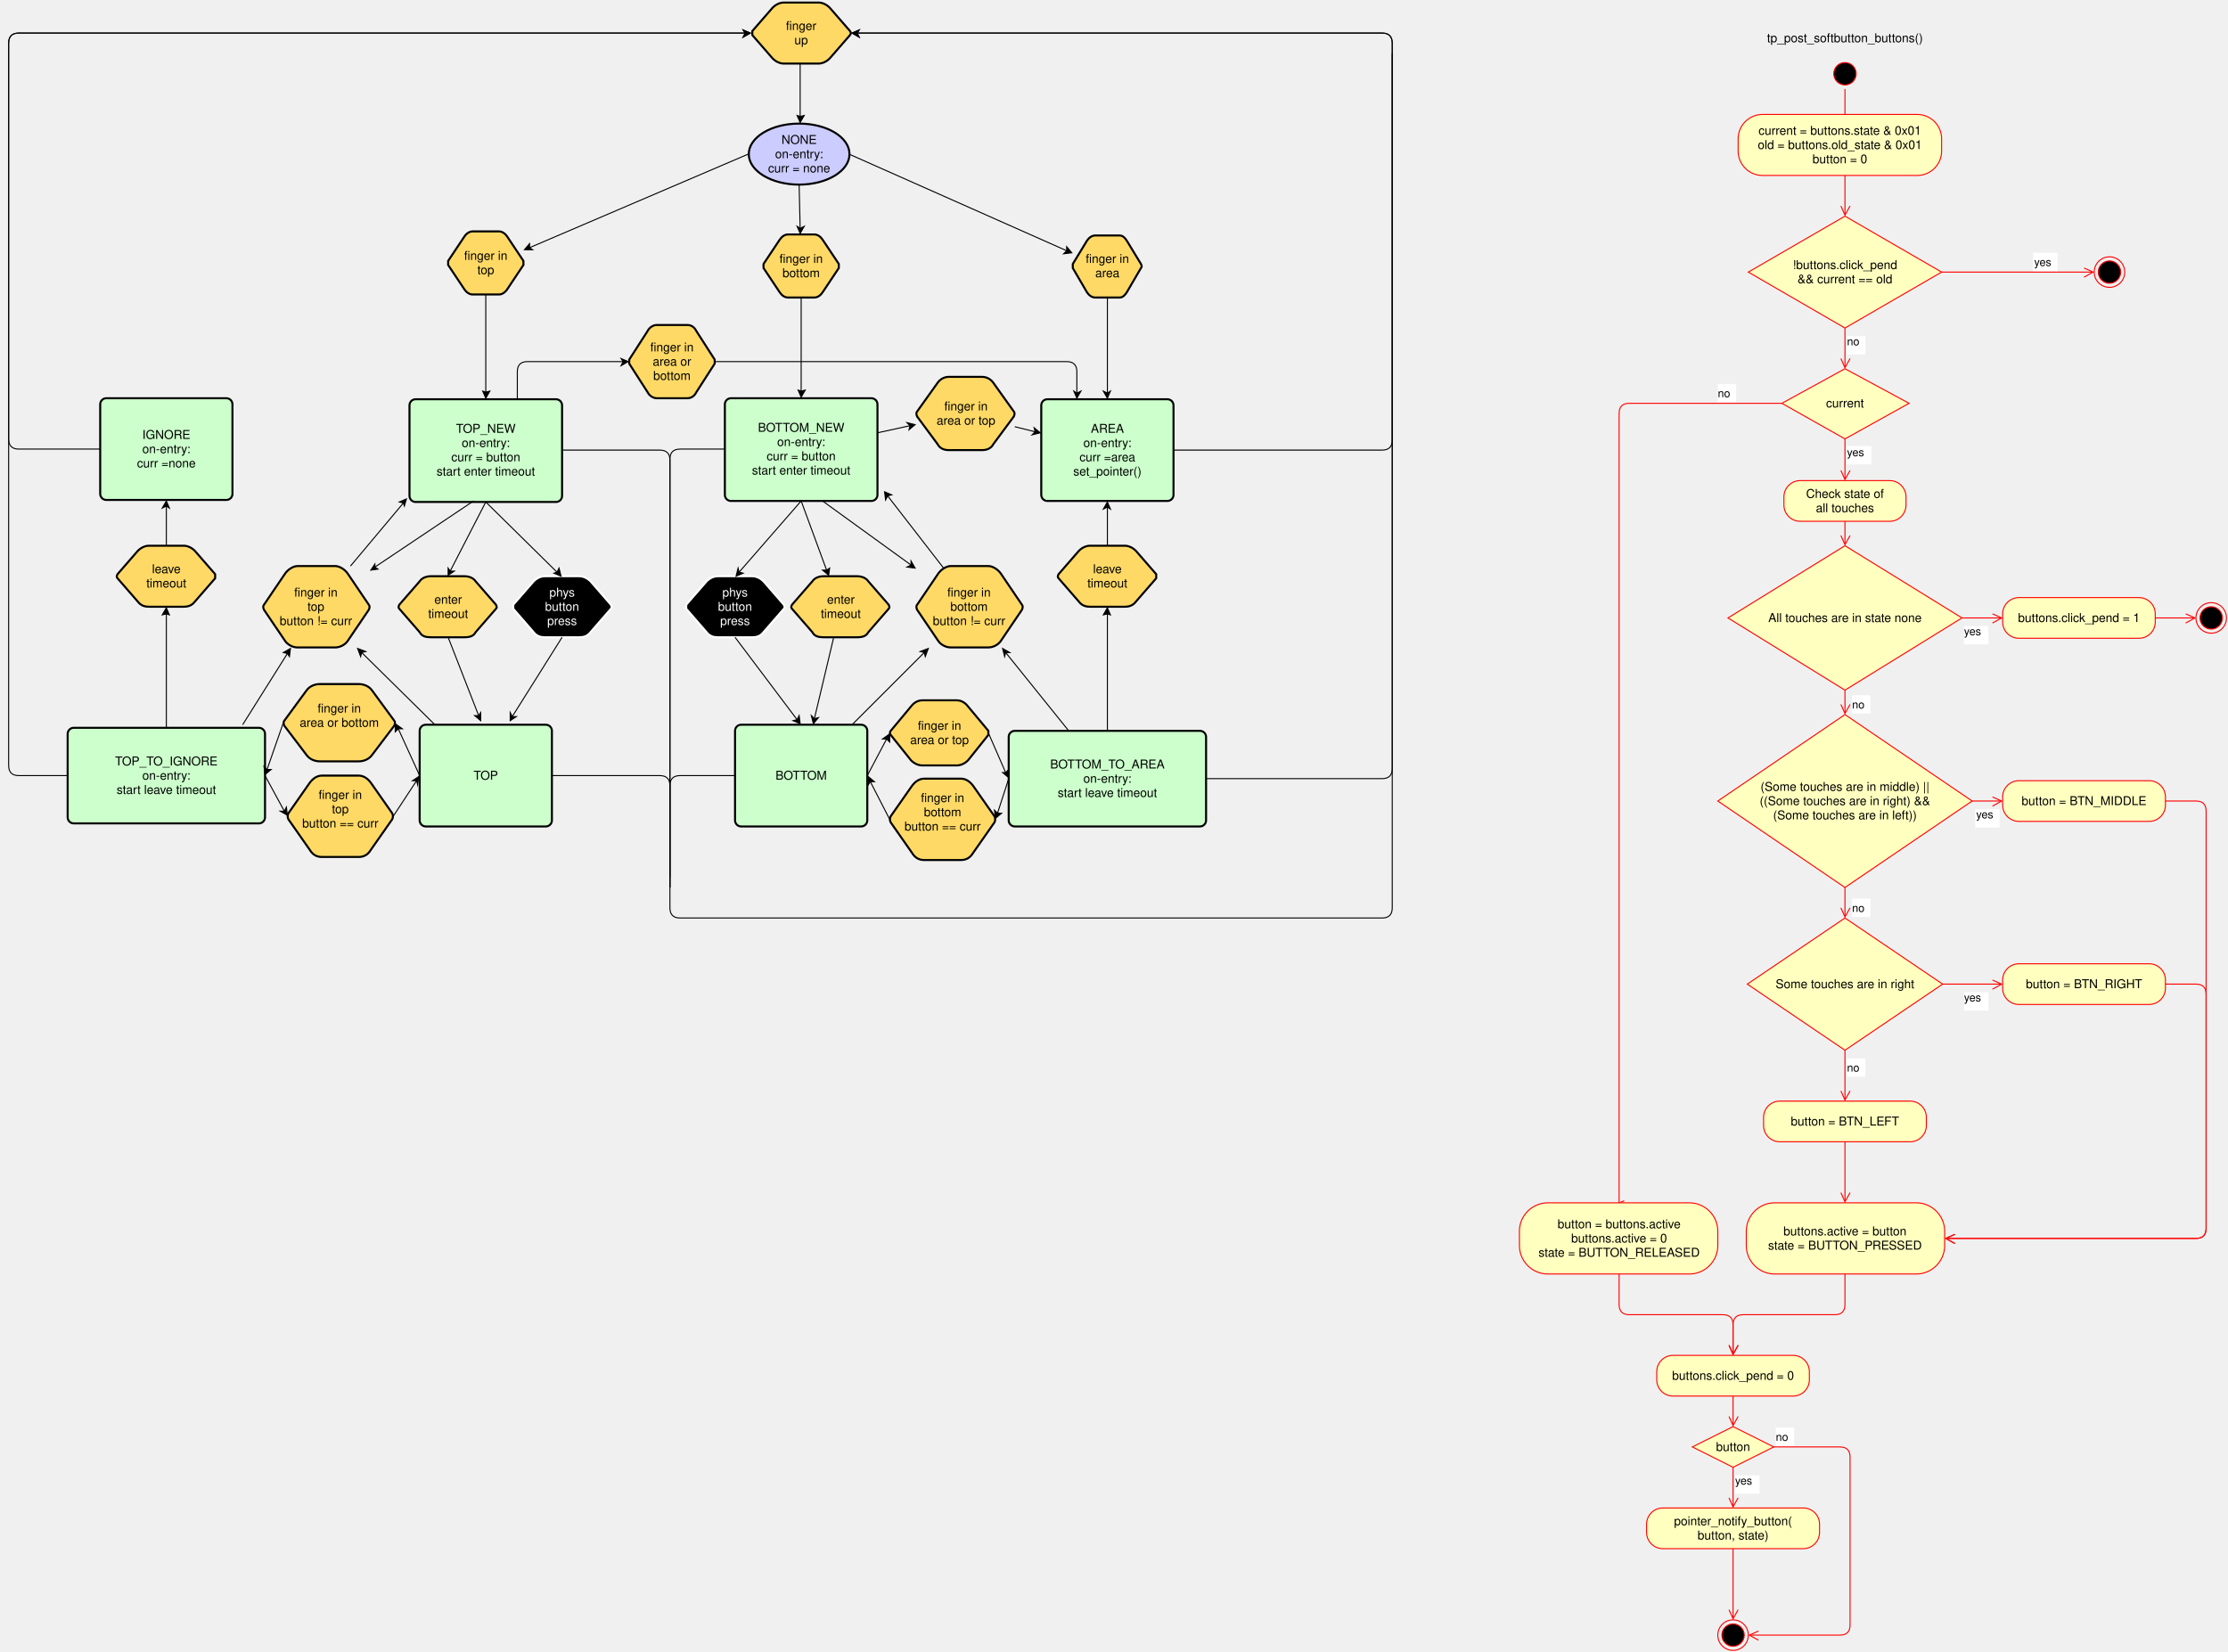
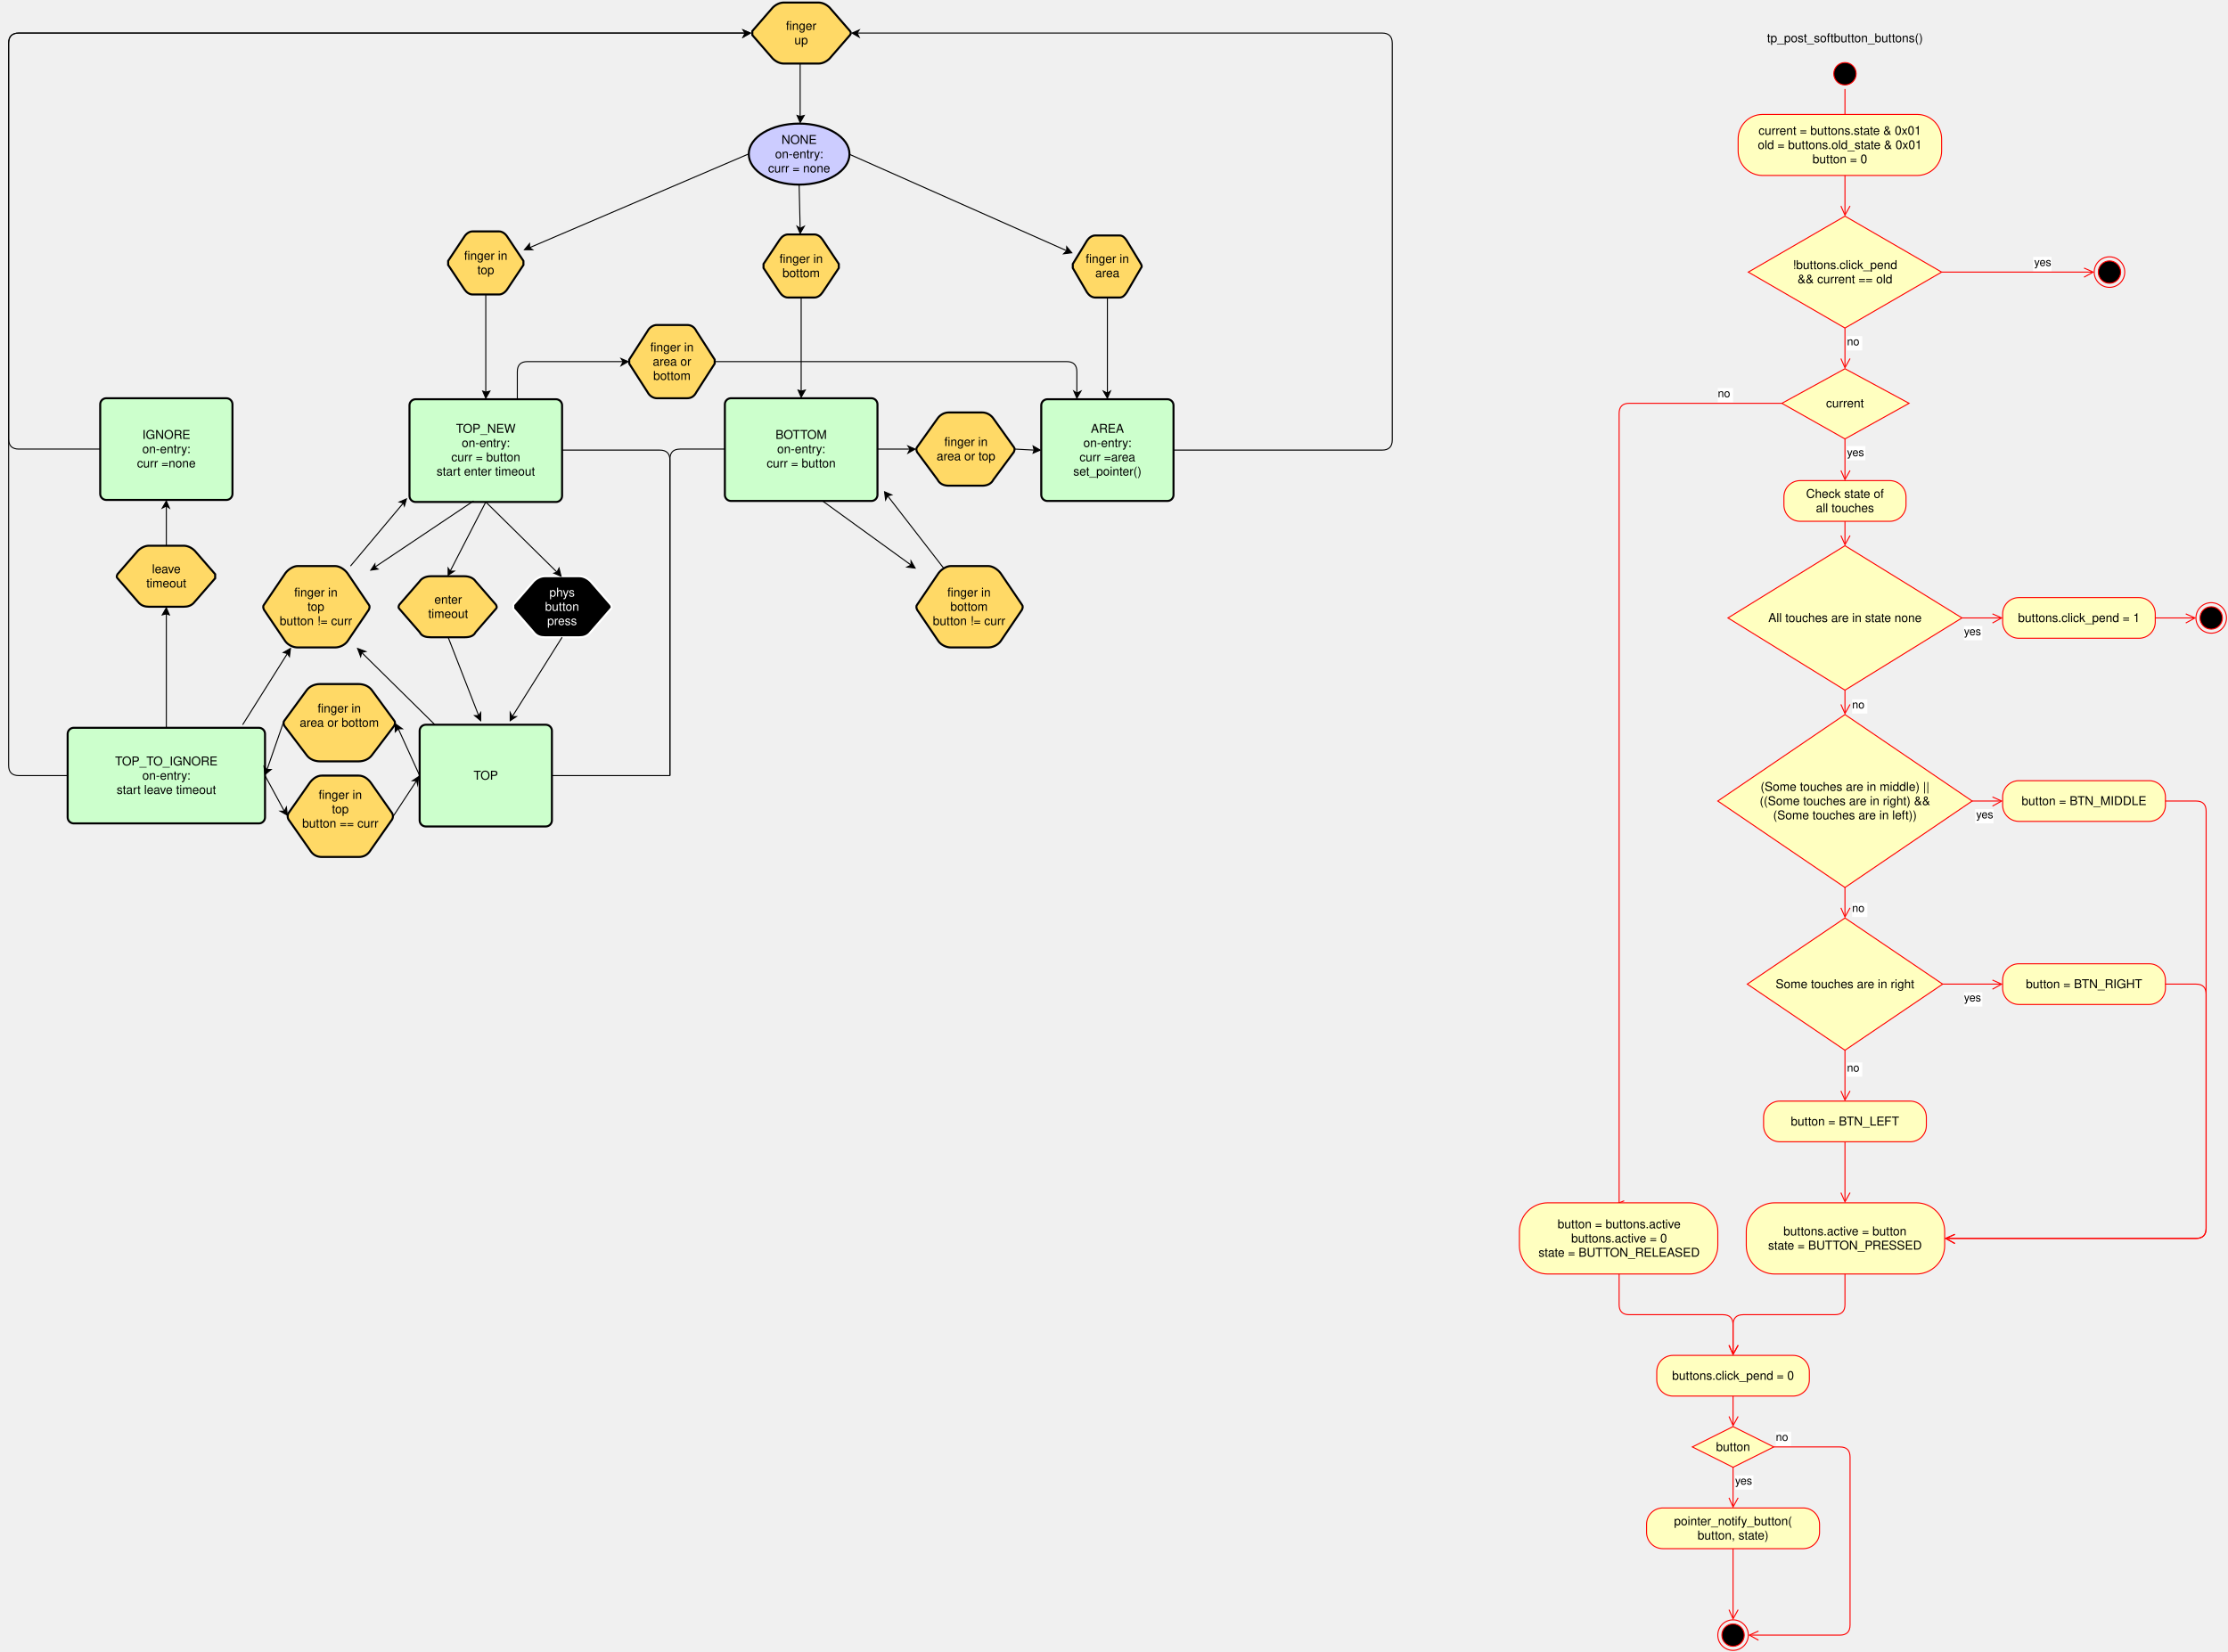
<svg xmlns="http://www.w3.org/2000/svg" width="2190px" height="1624px" version="1.1">
  <defs />
  <g transform="translate(0.5,0.5)">
-     <path d="M 862 425 L 894 418" fill="none" stroke="#000000" stroke-miterlimit="10" pointer-events="none" />
-     <path d="M 899 417 L 893 422 L 894 418 L 891 415 Z" fill="#000000" stroke="#000000" stroke-miterlimit="10" pointer-events="none" />
+     <path d="M 862 441 L 894 441" fill="none" stroke="#000000" stroke-miterlimit="10" pointer-events="none" />
+     <path d="M 899 441 L 892 445 L 894 441 L 892 438 Z" fill="#000000" stroke="#000000" stroke-miterlimit="10" pointer-events="none" />
    <ellipse cx="785" cy="151" rx="49.5" ry="30" fill="#ccccff" stroke="#000000" stroke-width="2" pointer-events="none" />
    <g fill="#000000" font-family="Helvetica" text-anchor="middle" font-size="12px">
-       <text x="785" y="141">
- NONE</text>
-       <text x="785" y="155">
- on-entry:</text>
-       <text x="785" y="169">
- curr = none</text>
+       <text x="785" y="141">NONE</text>
+       <text x="785" y="155">on-entry:</text>
+       <text x="785" y="169">curr = none</text>
    </g>
    <rect x="712" y="391" width="150" height="101" rx="6" ry="6" fill="#ccffcc" stroke="#000000" stroke-width="2" pointer-events="none" />
    <g fill="#000000" font-family="Helvetica" text-anchor="middle" font-size="12px">
-       <text x="787" y="424">
- BOTTOM_NEW</text>
-       <text x="787" y="438">
- on-entry:</text>
-       <text x="787" y="452">
- curr = button</text>
-       <text x="787" y="466">
- start enter timeout</text>
+       <text x="787" y="431">BOTTOM</text>
+       <text x="787" y="445">on-entry:</text>
+       <text x="787" y="459">curr = button</text>
    </g>
    <rect x="1023" y="392" width="130" height="100" rx="6" ry="6" fill="#ccffcc" stroke="#000000" stroke-width="2" pointer-events="none" />
    <g fill="#000000" font-family="Helvetica" text-anchor="middle" font-size="12px">
-       <text x="1088" y="425">
- AREA</text>
-       <text x="1088" y="439">
- on-entry:</text>
-       <text x="1088" y="453">
- curr =area</text>
-       <text x="1088" y="467">
- set_pointer()</text>
-     </g>
-     <path d="M 921 376 C 923 373 927 370 932 370 L 965 370 C 970 370 974 373 976 376 L 996 404 C 997 405 997 407 996 409 L 976 436 C 974 440 970 442 965 442 L 932 442 C 927 442 923 440 921 436 L 901 409 C 900 407 900 405 901 404 L 921 376 Z" fill="#ffd966" stroke="#000000" stroke-width="2" stroke-miterlimit="10" pointer-events="none" />
-     <g fill="#000000" font-family="Helvetica" text-anchor="middle" font-size="12px">
-       <text x="949" y="403">
- finger in</text>
-       <text x="949" y="417">
- area or top</text>
-     </g>
-     <rect x="722" y="712" width="130" height="100" rx="6" ry="6" fill="#ccffcc" stroke="#000000" stroke-width="2" pointer-events="none" />
-     <g fill="#000000" font-family="Helvetica" text-anchor="middle" font-size="12px">
-       <text x="787" y="766">
- BOTTOM</text>
+       <text x="1088" y="425">AREA</text>
+       <text x="1088" y="439">on-entry:</text>
+       <text x="1088" y="453">curr =area</text>
+       <text x="1088" y="467">set_pointer()</text>
+     </g>
+     <path d="M 921 411 C 923 408 927 405 932 405 L 965 405 C 970 405 974 408 976 411 L 996 439 C 997 440 997 442 996 444 L 976 471 C 974 475 970 477 965 477 L 932 477 C 927 477 923 475 921 471 L 901 444 C 900 442 900 440 901 439 L 921 411 Z" fill="#ffd966" stroke="#000000" stroke-width="2" stroke-miterlimit="10" pointer-events="none" />
+     <g fill="#000000" font-family="Helvetica" text-anchor="middle" font-size="12px">
+       <text x="949" y="438">finger in</text>
+       <text x="949" y="452">area or top</text>
    </g>
    <path d="M 759 7 C 762 4 766 2 770 2 L 804 2 C 808 2 812 4 815 7 L 835 30 C 836 31 836 33 835 34 L 815 57 C 812 60 808 62 804 62 L 770 62 C 766 62 762 60 759 57 L 739 34 C 739 33 739 31 739 30 L 759 7 Z" fill="#ffd966" stroke="#000000" stroke-width="2" stroke-miterlimit="10" pointer-events="none" />
    <g fill="#000000" font-family="Helvetica" text-anchor="middle" font-size="12px">
-       <text x="787" y="29">
- finger</text>
-       <text x="787" y="43">
- up</text>
-     </g>
-     <path d="M 694 571 C 697 568 701 566 705 566 L 739 566 C 743 566 747 568 750 571 L 770 594 C 771 596 771 597 770 598 L 750 621 C 747 625 743 626 739 626 L 705 626 C 701 626 697 625 694 621 L 674 598 C 674 597 674 596 674 594 L 694 571 Z" fill="#000000" stroke="#ffffff" stroke-width="2" stroke-miterlimit="10" pointer-events="none" />
-     <g fill="#FFFFFF" font-family="Helvetica" text-anchor="middle" font-size="12px">
-       <text x="722" y="586">
- phys</text>
-       <text x="722" y="600">
- button</text>
-       <text x="722" y="614">
- press</text>
-     </g>
-     <path d="M 997 419 L 1017 424" fill="none" stroke="#000000" stroke-miterlimit="10" pointer-events="none" />
-     <path d="M 1022 425 L 1014 427 L 1017 424 L 1016 420 Z" fill="#000000" stroke="#000000" stroke-miterlimit="10" pointer-events="none" />
-     <path d="M 798 571 C 800 568 804 566 809 566 L 842 566 C 847 566 851 568 853 571 L 873 594 C 874 596 874 597 873 598 L 853 621 C 851 625 847 626 842 626 L 809 626 C 804 626 800 625 798 621 L 778 598 C 777 597 777 596 778 594 L 798 571 Z" fill="#ffd966" stroke="#000000" stroke-width="2" stroke-miterlimit="10" pointer-events="none" />
-     <g fill="#000000" font-family="Helvetica" text-anchor="middle" font-size="12px">
-       <text x="826" y="593">
- enter</text>
-       <text x="826" y="607">
- timeout</text>
-     </g>
-     <path d="M 787 492 L 812 560" fill="none" stroke="#000000" stroke-miterlimit="10" pointer-events="none" />
-     <path d="M 814 565 L 808 560 L 812 560 L 815 558 Z" fill="#000000" stroke="#000000" stroke-miterlimit="10" pointer-events="none" />
-     <path d="M 819 626 L 800 706" fill="none" stroke="#000000" stroke-miterlimit="10" pointer-events="none" />
-     <path d="M 799 711 L 797 703 L 800 706 L 804 705 Z" fill="#000000" stroke="#000000" stroke-miterlimit="10" pointer-events="none" />
-     <path d="M 895 694 C 898 690 902 688 906 688 L 940 688 C 944 688 948 690 951 694 L 971 718 C 971 719 971 721 971 722 L 951 747 C 948 750 944 752 940 752 L 906 752 C 902 752 898 750 895 747 L 875 722 C 874 721 874 719 875 718 L 895 694 Z" fill="#ffd966" stroke="#000000" stroke-width="2" stroke-miterlimit="10" pointer-events="none" />
-     <g fill="#000000" font-family="Helvetica" text-anchor="middle" font-size="12px">
-       <text x="923" y="717">
- finger in</text>
-       <text x="923" y="731">
- area or top</text>
-     </g>
-     <path d="M 852 762 L 871 726" fill="none" stroke="#000000" stroke-miterlimit="10" pointer-events="none" />
-     <path d="M 874 721 L 874 729 L 871 726 L 867 726 Z" fill="#000000" stroke="#000000" stroke-miterlimit="10" pointer-events="none" />
-     <rect x="991" y="718" width="194" height="94" rx="6" ry="6" fill="#ccffcc" stroke="#000000" stroke-width="2" pointer-events="none" />
-     <g fill="#000000" font-family="Helvetica" text-anchor="middle" font-size="12px">
-       <text x="1088" y="755">
- BOTTOM_TO_AREA</text>
-       <text x="1088" y="769">
- on-entry:</text>
-       <text x="1088" y="783">
- start leave timeout</text>
-     </g>
-     <path d="M 971 720 L 988 759" fill="none" stroke="#000000" stroke-miterlimit="10" pointer-events="none" />
-     <path d="M 991 764 L 985 759 L 988 759 L 991 756 Z" fill="#000000" stroke="#000000" stroke-miterlimit="10" pointer-events="none" />
-     <path d="M 1060 541 C 1063 538 1067 536 1071 536 L 1105 536 C 1109 536 1113 538 1116 541 L 1136 564 C 1136 566 1136 567 1136 568 L 1116 591 C 1113 595 1109 596 1105 596 L 1071 596 C 1067 596 1063 595 1060 591 L 1040 568 C 1039 567 1039 566 1040 564 L 1060 541 Z" fill="#ffd966" stroke="#000000" stroke-width="2" stroke-miterlimit="10" pointer-events="none" />
-     <g fill="#000000" font-family="Helvetica" text-anchor="middle" font-size="12px">
-       <text x="1088" y="563">
- leave</text>
-       <text x="1088" y="577">
- timeout</text>
-     </g>
-     <path d="M 1088 718 L 1088 603" fill="none" stroke="#000000" stroke-miterlimit="10" pointer-events="none" />
-     <path d="M 1088 597 L 1091 604 L 1088 603 L 1084 604 Z" fill="#000000" stroke="#000000" stroke-miterlimit="10" pointer-events="none" />
-     <path d="M 1088 536 L 1088 498" fill="none" stroke="#000000" stroke-miterlimit="10" pointer-events="none" />
-     <path d="M 1088 493 L 1091 500 L 1088 498 L 1084 500 Z" fill="#000000" stroke="#000000" stroke-miterlimit="10" pointer-events="none" />
+       <text x="787" y="29">finger</text>
+       <text x="787" y="43">up</text>
+     </g>
+     <path d="M 997 441 L 1016 442" fill="none" stroke="#000000" stroke-miterlimit="10" pointer-events="none" />
+     <path d="M 1022 442 L 1015 445 L 1016 442 L 1015 438 Z" fill="#000000" stroke="#000000" stroke-miterlimit="10" pointer-events="none" />
    <path d="M 766 235 C 768 232 771 230 774 230 L 800 230 C 803 230 806 232 808 235 L 824 259 C 824 260 824 262 824 263 L 808 287 C 806 290 803 292 800 292 L 774 292 C 771 292 768 290 766 287 L 750 263 C 750 262 750 260 750 259 L 766 235 Z" fill="#ffd966" stroke="#000000" stroke-width="2" stroke-miterlimit="10" pointer-events="none" />
    <g fill="#000000" font-family="Helvetica" text-anchor="middle" font-size="12px">
-       <text x="787" y="258">
- finger in</text>
-       <text x="787" y="272">
- bottom</text>
+       <text x="787" y="258">finger in</text>
+       <text x="787" y="272">bottom</text>
    </g>
    <path d="M 785 181 L 786 224" fill="none" stroke="#000000" stroke-miterlimit="10" pointer-events="none" />
    <path d="M 786 229 L 783 222 L 786 224 L 790 222 Z" fill="#000000" stroke="#000000" stroke-miterlimit="10" pointer-events="none" />
    <path d="M 787 292 L 787 384" fill="none" stroke="#000000" stroke-miterlimit="10" pointer-events="none" />
    <path d="M 787 390 L 784 383 L 787 384 L 791 383 Z" fill="#000000" stroke="#000000" stroke-miterlimit="10" pointer-events="none" />
    <path d="M 1068 236 C 1070 233 1073 231 1076 231 L 1100 231 C 1103 231 1105 233 1107 236 L 1121 259 C 1122 261 1122 262 1121 263 L 1107 287 C 1105 290 1103 292 1100 292 L 1076 292 C 1073 292 1070 290 1068 287 L 1054 263 C 1054 262 1054 261 1054 259 L 1068 236 Z" fill="#ffd966" stroke="#000000" stroke-width="2" stroke-miterlimit="10" pointer-events="none" />
    <g fill="#000000" font-family="Helvetica" text-anchor="middle" font-size="12px">
-       <text x="1088" y="258">
- finger in</text>
-       <text x="1088" y="272">
- area</text>
+       <text x="1088" y="258">finger in</text>
+       <text x="1088" y="272">area</text>
    </g>
    <path d="M 1088 292 L 1088 386" fill="none" stroke="#000000" stroke-miterlimit="10" pointer-events="none" />
    <path d="M 1088 391 L 1084 384 L 1088 386 L 1091 384 Z" fill="#000000" stroke="#000000" stroke-miterlimit="10" pointer-events="none" />
    <path d="M 834 151 L 1048 246" fill="none" stroke="#000000" stroke-miterlimit="10" pointer-events="none" />
    <path d="M 1053 248 L 1045 249 L 1048 246 L 1048 242 Z" fill="#000000" stroke="#000000" stroke-miterlimit="10" pointer-events="none" />
    <path d="M 922 563 C 925 559 930 556 934 556 L 971 556 C 975 556 980 559 983 563 L 1004 594 C 1005 595 1005 597 1004 599 L 983 630 C 980 634 975 636 971 636 L 934 636 C 930 636 925 634 922 630 L 901 599 C 900 597 900 595 901 594 L 922 563 Z" fill="#ffd966" stroke="#000000" stroke-width="2" stroke-miterlimit="10" pointer-events="none" />
    <g fill="#000000" font-family="Helvetica" text-anchor="middle" font-size="12px">
-       <text x="952" y="586">
- finger in</text>
-       <text x="952" y="600">
- bottom</text>
-       <text x="952" y="614">
- button != curr</text>
+       <text x="952" y="586">finger in</text>
+       <text x="952" y="600">bottom</text>
+       <text x="952" y="614">button != curr</text>
    </g>
    <path d="M 927 558 L 872 487" fill="none" stroke="#000000" stroke-miterlimit="10" pointer-events="none" />
    <path d="M 869 483 L 876 486 L 872 487 L 870 491 Z" fill="#000000" stroke="#000000" stroke-miterlimit="10" pointer-events="none" />
-     <path d="M 1050 718 L 988 641" fill="none" stroke="#000000" stroke-miterlimit="10" pointer-events="none" />
-     <path d="M 985 637 L 992 641 L 988 641 L 987 645 Z" fill="#000000" stroke="#000000" stroke-miterlimit="10" pointer-events="none" />
-     <path d="M 722 626 L 783 707" fill="none" stroke="#000000" stroke-miterlimit="10" pointer-events="none" />
-     <path d="M 786 711 L 779 708 L 783 707 L 785 703 Z" fill="#000000" stroke="#000000" stroke-miterlimit="10" pointer-events="none" />
-     <path d="M 787 492 L 726 562" fill="none" stroke="#000000" stroke-miterlimit="10" pointer-events="none" />
-     <path d="M 723 566 L 725 558 L 726 562 L 730 563 Z" fill="#000000" stroke="#000000" stroke-miterlimit="10" pointer-events="none" />
-     <path d="M 896 772 C 899 768 903 765 908 765 L 944 765 C 949 765 953 768 956 772 L 977 802 C 978 804 978 806 977 808 L 956 838 C 953 843 949 845 944 845 L 908 845 C 903 845 899 843 896 838 L 875 808 C 874 806 874 804 875 802 L 896 772 Z" fill="#ffd966" stroke="#000000" stroke-width="2" stroke-miterlimit="10" pointer-events="none" />
-     <g fill="#000000" font-family="Helvetica" text-anchor="middle" font-size="12px">
-       <text x="926" y="788">
- finger in</text>
-       <text x="926" y="802">
- bottom</text>
-       <text x="926" y="816">
- button == curr</text>
-     </g>
-     <path d="M 991 765 L 980 799" fill="none" stroke="#000000" stroke-miterlimit="10" pointer-events="none" />
-     <path d="M 978 804 L 977 796 L 980 799 L 984 799 Z" fill="#000000" stroke="#000000" stroke-miterlimit="10" pointer-events="none" />
-     <path d="M 874 805 L 855 768" fill="none" stroke="#000000" stroke-miterlimit="10" pointer-events="none" />
-     <path d="M 853 763 L 859 768 L 855 768 L 853 771 Z" fill="#000000" stroke="#000000" stroke-miterlimit="10" pointer-events="none" />
-     <path d="M 837 712 L 908 641" fill="none" stroke="#000000" stroke-miterlimit="10" pointer-events="none" />
-     <path d="M 912 637 L 909 645 L 908 641 L 904 640 Z" fill="#000000" stroke="#000000" stroke-miterlimit="10" pointer-events="none" />
    <path d="M 808 492 L 895 555" fill="none" stroke="#000000" stroke-miterlimit="10" pointer-events="none" />
    <path d="M 899 558 L 891 557 L 895 555 L 895 551 Z" fill="#000000" stroke="#000000" stroke-miterlimit="10" pointer-events="none" />
-     <path d="M 1185 765 L 1358 765 Q 1368 765 1368 755 L 1368 42 Q 1368 32 1358 32 L 842 32" fill="none" stroke="#000000" stroke-miterlimit="10" pointer-events="none" />
-     <path d="M 837 32 L 844 29 L 842 32 L 844 36 Z" fill="#000000" stroke="#000000" stroke-miterlimit="10" pointer-events="none" />
    <path d="M 1153 442 L 1358 442 Q 1368 442 1368 432 L 1368 42 Q 1368 32 1358 32 L 842 32" fill="none" stroke="#000000" stroke-miterlimit="10" pointer-events="none" />
    <path d="M 837 32 L 844 29 L 842 32 L 844 36 Z" fill="#000000" stroke="#000000" stroke-miterlimit="10" pointer-events="none" />
-     <path d="M 712 441 L 668 441 Q 658 441 658 451 L 658 862" fill="none" stroke="#000000" stroke-miterlimit="10" pointer-events="none" />
+     <path d="M 712 441 L 668 441 Q 658 441 658 451 L 658 762" fill="none" stroke="#000000" stroke-miterlimit="10" pointer-events="none" />
    <path d="M 786 62 L 786 81 Q 786 91 786 101 L 786 114" fill="none" stroke="#000000" stroke-miterlimit="10" pointer-events="none" />
    <path d="M 786 120 L 783 113 L 786 114 L 790 113 Z" fill="#000000" stroke="#000000" stroke-miterlimit="10" pointer-events="none" />
    <rect x="1753" y="472" width="120" height="40" rx="16" ry="16" fill="#ffffc0" stroke="#ff0000" pointer-events="none" />
    <g fill="#000000" font-family="Helvetica" text-anchor="middle" font-size="12px">
-       <text x="1813" y="489">
- Check state of</text>
-       <text x="1813" y="503">
- all touches</text>
+       <text x="1813" y="489">Check state of</text>
+       <text x="1813" y="503">all touches</text>
    </g>
    <path d="M 1813 512 L 1813 518 Q 1813 524 1813 529 L 1813 534" fill="none" stroke="#ff0000" stroke-miterlimit="10" pointer-events="none" />
    <path d="M 1809 526 L 1813 535 L 1818 526" fill="none" stroke="#ff0000" stroke-miterlimit="10" pointer-events="none" />
    <ellipse cx="1813" cy="72" rx="11" ry="11" fill="#000000" stroke="#ff0000" pointer-events="none" />
    <path d="M 1813 87 L 1813 115 Q 1813 125 1813 135 L 1813 160" fill="none" stroke="#ff0000" stroke-miterlimit="10" pointer-events="none" />
    <path d="M 1809 152 L 1813 161 L 1818 152" fill="none" stroke="#ff0000" stroke-miterlimit="10" pointer-events="none" />
    <rect x="1763" y="17" width="100" height="40" fill="none" stroke="none" pointer-events="none" />
    <g fill="#000000" font-family="Helvetica" text-anchor="middle" font-size="12px">
-       <text x="1813" y="41">
- tp_post_softbutton_buttons()</text>
+       <text x="1813" y="41">tp_post_softbutton_buttons()</text>
    </g>
    <path d="M 1813 212 L 1908 267 L 1813 322 L 1718 267 Z" fill="#ffffc0" stroke="#ff0000" stroke-miterlimit="10" pointer-events="none" />
    <g fill="#000000" font-family="Helvetica" text-anchor="middle" font-size="12px">
-       <text x="1813" y="264">
- !buttons.click_pend</text>
-       <text x="1813" y="278">
- &amp;&amp; current == old</text>
+       <text x="1813" y="264">!buttons.click_pend</text>
+       <text x="1813" y="278">&amp;&amp; current == old</text>
    </g>
    <path d="M 1908 267 L 1968 267 Q 1978 267 1988 267 L 2056 267" fill="none" stroke="#ff0000" stroke-miterlimit="10" pointer-events="none" />
    <path d="M 2048 272 L 2057 267 L 2048 263" fill="none" stroke="#ff0000" stroke-miterlimit="10" pointer-events="none" />
    <g fill="#000000" font-family="Helvetica" font-size="11px">
-       <rect fill="#ffffff" stroke="none" x="1998" y="248" width="24" height="18" stroke-width="0" />
-       <text x="1999" y="261">
- yes</text>
+       <rect fill="#ffffff" stroke="none" x="1998" y="252" width="18" height="14" stroke-width="0" />
+       <text x="1999" y="261">yes</text>
    </g>
    <path d="M 1813 322 L 1813 332 Q 1813 342 1813 351 L 1813 360" fill="none" stroke="#ff0000" stroke-miterlimit="10" pointer-events="none" />
    <path d="M 1809 352 L 1813 361 L 1818 352" fill="none" stroke="#ff0000" stroke-miterlimit="10" pointer-events="none" />
    <g fill="#000000" font-family="Helvetica" font-size="11px">
-       <rect fill="#ffffff" stroke="none" x="1815" y="330" width="18" height="18" stroke-width="0" />
-       <text x="1815" y="339">
- no</text>
+       <rect fill="#ffffff" stroke="none" x="1815" y="330" width="15" height="14" stroke-width="0" />
+       <text x="1815" y="339">no</text>
    </g>
    <ellipse cx="2073" cy="267" rx="11" ry="11" fill="#000000" stroke="#ff0000" pointer-events="none" />
    <ellipse cx="2073" cy="267" rx="15" ry="15" fill="transparent" stroke="#ff0000" pointer-events="none" />
    <rect x="1708" y="112" width="200" height="60" rx="24" ry="24" fill="#ffffc0" stroke="#ff0000" pointer-events="none" />
    <g fill="#000000" font-family="Helvetica" text-anchor="middle" font-size="12px">
-       <text x="1808" y="132">
- current = buttons.state &amp; 0x01</text>
-       <text x="1808" y="146">
- old = buttons.old_state &amp; 0x01</text>
-       <text x="1808" y="160">
- button = 0</text>
+       <text x="1808" y="132">current = buttons.state &amp; 0x01</text>
+       <text x="1808" y="146">old = buttons.old_state &amp; 0x01</text>
+       <text x="1808" y="160">button = 0</text>
    </g>
    <path d="M 1813 172 L 1813 182 Q 1813 192 1813 201 L 1813 210" fill="none" stroke="#ff0000" stroke-miterlimit="10" pointer-events="none" />
    <path d="M 1809 202 L 1813 211 L 1818 202" fill="none" stroke="#ff0000" stroke-miterlimit="10" pointer-events="none" />
    <path d="M 1813 536 L 1928 607 L 1813 678 L 1698 607 Z" fill="#ffffc0" stroke="#ff0000" stroke-miterlimit="10" pointer-events="none" />
    <g fill="#000000" font-family="Helvetica" text-anchor="middle" font-size="12px">
-       <text x="1813" y="611">
- All touches are in state none</text>
+       <text x="1813" y="611">All touches are in state none</text>
    </g>
    <path d="M 1813 678 L 1813 684 Q 1813 690 1813 695 L 1813 700" fill="none" stroke="#ff0000" stroke-miterlimit="10" pointer-events="none" />
    <path d="M 1809 692 L 1813 701 L 1818 692" fill="none" stroke="#ff0000" stroke-miterlimit="10" pointer-events="none" />
    <g fill="#000000" font-family="Helvetica" font-size="11px">
-       <rect fill="#ffffff" stroke="none" x="1820" y="683" width="18" height="18" stroke-width="0" />
-       <text x="1820" y="696">
- no</text>
+       <rect fill="#ffffff" stroke="none" x="1820" y="687" width="15" height="14" stroke-width="0" />
+       <text x="1820" y="696">no</text>
    </g>
    <path d="M 1928 607 L 1938 607 Q 1948 607 1957 607 L 1966 607" fill="none" stroke="#ff0000" stroke-miterlimit="10" pointer-events="none" />
    <path d="M 1958 612 L 1967 607 L 1958 603" fill="none" stroke="#ff0000" stroke-miterlimit="10" pointer-events="none" />
    <g fill="#000000" font-family="Helvetica" font-size="11px">
-       <rect fill="#ffffff" stroke="none" x="1930" y="615" width="24" height="18" stroke-width="0" />
-       <text x="1930" y="624">
- yes</text>
+       <rect fill="#ffffff" stroke="none" x="1930" y="615" width="18" height="14" stroke-width="0" />
+       <text x="1930" y="624">yes</text>
    </g>
    <rect x="1968" y="587" width="150" height="40" rx="16" ry="16" fill="#ffffc0" stroke="#ff0000" pointer-events="none" />
    <g fill="#000000" font-family="Helvetica" text-anchor="middle" font-size="12px">
-       <text x="2043" y="611">
- buttons.click_pend = 1</text>
+       <text x="2043" y="611">buttons.click_pend = 1</text>
    </g>
    <path d="M 2118 607 L 2128 607 Q 2138 607 2147 607 L 2156 607" fill="none" stroke="#ff0000" stroke-miterlimit="10" pointer-events="none" />
    <path d="M 2148 612 L 2157 607 L 2148 603" fill="none" stroke="#ff0000" stroke-miterlimit="10" pointer-events="none" />
    <path d="M 1813 702 L 1938 787 L 1813 872 L 1688 787 Z" fill="#ffffc0" stroke="#ff0000" stroke-miterlimit="10" pointer-events="none" />
    <g fill="#000000" font-family="Helvetica" text-anchor="middle" font-size="12px">
-       <text x="1813" y="777">
- (Some touches are in middle) ||</text>
-       <text x="1813" y="791">
- ((Some touches are in right) &amp;&amp;</text>
-       <text x="1813" y="805">
- (Some touches are in left))</text>
+       <text x="1813" y="777">(Some touches are in middle) ||</text>
+       <text x="1813" y="791">((Some touches are in right) &amp;&amp;</text>
+       <text x="1813" y="805">(Some touches are in left))</text>
    </g>
    <path d="M 1938 787 L 1943 787 Q 1948 787 1957 787 L 1966 787" fill="none" stroke="#ff0000" stroke-miterlimit="10" pointer-events="none" />
    <path d="M 1958 792 L 1967 787 L 1958 783" fill="none" stroke="#ff0000" stroke-miterlimit="10" pointer-events="none" />
    <g fill="#000000" font-family="Helvetica" font-size="11px">
-       <rect fill="#ffffff" stroke="none" x="1941" y="795" width="24" height="18" stroke-width="0" />
-       <text x="1942" y="804">
- yes</text>
+       <rect fill="#ffffff" stroke="none" x="1941" y="795" width="18" height="14" stroke-width="0" />
+       <text x="1942" y="804">yes</text>
    </g>
    <rect x="1968" y="767" width="160" height="40" rx="16" ry="16" fill="#ffffc0" stroke="#ff0000" pointer-events="none" />
    <g fill="#000000" font-family="Helvetica" text-anchor="middle" font-size="12px">
-       <text x="2048" y="791">
- button = BTN_MIDDLE</text>
+       <text x="2048" y="791">button = BTN_MIDDLE</text>
    </g>
    <path d="M 2128 787 L 2158 787 Q 2168 787 2168 797 L 2168 1207 Q 2168 1217 2158 1217 L 1913 1217" fill="none" stroke="#ff0000" stroke-miterlimit="10" pointer-events="none" />
    <path d="M 1921 1213 L 1912 1217 L 1921 1222" fill="none" stroke="#ff0000" stroke-miterlimit="10" pointer-events="none" />
    <path d="M 1813 362 L 1876 396 L 1813 431 L 1751 396 Z" fill="#ffffc0" stroke="#ff0000" stroke-miterlimit="10" pointer-events="none" />
    <g fill="#000000" font-family="Helvetica" text-anchor="middle" font-size="12px">
-       <text x="1813" y="400">
- current</text>
+       <text x="1813" y="400">current</text>
    </g>
    <path d="M 1751 396 L 1601 396 Q 1591 396 1591 406 L 1591 1172 Q 1591 1182 1591 1182 L 1592 1182" fill="none" stroke="#ff0000" stroke-miterlimit="10" pointer-events="none" />
    <path d="M 1596 1180 L 1591 1182 L 1596 1184" fill="none" stroke="#ff0000" stroke-miterlimit="10" pointer-events="none" />
    <g fill="#000000" font-family="Helvetica" font-size="11px">
-       <rect fill="#ffffff" stroke="none" x="1688" y="377" width="18" height="18" stroke-width="0" />
-       <text x="1688" y="390">
- no</text>
+       <rect fill="#ffffff" stroke="none" x="1688" y="381" width="15" height="14" stroke-width="0" />
+       <text x="1688" y="390">no</text>
    </g>
    <path d="M 1813 431 L 1813 441 Q 1813 451 1813 461 L 1813 470" fill="none" stroke="#ff0000" stroke-miterlimit="10" pointer-events="none" />
    <path d="M 1809 462 L 1813 471 L 1818 462" fill="none" stroke="#ff0000" stroke-miterlimit="10" pointer-events="none" />
    <g fill="#000000" font-family="Helvetica" font-size="11px">
-       <rect fill="#ffffff" stroke="none" x="1815" y="438" width="24" height="18" stroke-width="0" />
-       <text x="1815" y="448">
- yes</text>
+       <rect fill="#ffffff" stroke="none" x="1815" y="438" width="18" height="14" stroke-width="0" />
+       <text x="1815" y="448">yes</text>
    </g>
    <path d="M 1813 902 L 1909 967 L 1813 1032 L 1717 967 Z" fill="#ffffc0" stroke="#ff0000" stroke-miterlimit="10" pointer-events="none" />
    <g fill="#000000" font-family="Helvetica" text-anchor="middle" font-size="12px">
-       <text x="1813" y="971">
- Some touches are in right</text>
+       <text x="1813" y="971">Some touches are in right</text>
    </g>
    <path d="M 1909 967 L 1928 967 Q 1938 967 1948 967 L 1966 967" fill="none" stroke="#ff0000" stroke-miterlimit="10" pointer-events="none" />
    <path d="M 1958 972 L 1967 967 L 1958 963" fill="none" stroke="#ff0000" stroke-miterlimit="10" pointer-events="none" />
    <g fill="#000000" font-family="Helvetica" font-size="11px">
-       <rect fill="#ffffff" stroke="none" x="1930" y="975" width="24" height="18" stroke-width="0" />
-       <text x="1930" y="984">
- yes</text>
+       <rect fill="#ffffff" stroke="none" x="1930" y="975" width="18" height="14" stroke-width="0" />
+       <text x="1930" y="984">yes</text>
    </g>
    <path d="M 1813 872 L 1813 880 Q 1813 887 1813 893 L 1813 900" fill="none" stroke="#ff0000" stroke-miterlimit="10" pointer-events="none" />
    <path d="M 1809 892 L 1813 901 L 1818 892" fill="none" stroke="#ff0000" stroke-miterlimit="10" pointer-events="none" />
    <g fill="#000000" font-family="Helvetica" font-size="11px">
-       <rect fill="#ffffff" stroke="none" x="1820" y="883" width="18" height="18" stroke-width="0" />
-       <text x="1820" y="896">
- no</text>
+       <rect fill="#ffffff" stroke="none" x="1820" y="887" width="15" height="14" stroke-width="0" />
+       <text x="1820" y="896">no</text>
    </g>
    <rect x="1968" y="947" width="160" height="40" rx="16" ry="16" fill="#ffffc0" stroke="#ff0000" pointer-events="none" />
    <g fill="#000000" font-family="Helvetica" text-anchor="middle" font-size="12px">
-       <text x="2048" y="971">
- button = BTN_RIGHT</text>
+       <text x="2048" y="971">button = BTN_RIGHT</text>
    </g>
    <rect x="1733" y="1082" width="160" height="40" rx="16" ry="16" fill="#ffffc0" stroke="#ff0000" pointer-events="none" />
    <g fill="#000000" font-family="Helvetica" text-anchor="middle" font-size="12px">
-       <text x="1813" y="1106">
- button = BTN_LEFT</text>
+       <text x="1813" y="1106">button = BTN_LEFT</text>
    </g>
    <path d="M 1813 1032 L 1813 1047 Q 1813 1057 1813 1067 L 1813 1080" fill="none" stroke="#ff0000" stroke-miterlimit="10" pointer-events="none" />
    <path d="M 1809 1072 L 1813 1081 L 1818 1072" fill="none" stroke="#ff0000" stroke-miterlimit="10" pointer-events="none" />
    <g fill="#000000" font-family="Helvetica" font-size="11px">
-       <rect fill="#ffffff" stroke="none" x="1815" y="1040" width="18" height="18" stroke-width="0" />
-       <text x="1815" y="1053">
- no</text>
+       <rect fill="#ffffff" stroke="none" x="1815" y="1044" width="15" height="14" stroke-width="0" />
+       <text x="1815" y="1053">no</text>
    </g>
    <rect x="1716" y="1182" width="195" height="70" rx="28" ry="28" fill="#ffffc0" stroke="#ff0000" pointer-events="none" />
    <g fill="#000000" font-family="Helvetica" text-anchor="middle" font-size="12px">
-       <text x="1813" y="1214">
- buttons.active = button</text>
-       <text x="1813" y="1228">
- state = BUTTON_PRESSED</text>
+       <text x="1813" y="1214">buttons.active = button</text>
+       <text x="1813" y="1228">state = BUTTON_PRESSED</text>
    </g>
    <path d="M 1813 1252 L 1813 1282 Q 1813 1292 1803 1292 L 1713 1292 Q 1703 1292 1703 1302 L 1703 1330" fill="none" stroke="#ff0000" stroke-miterlimit="10" pointer-events="none" />
    <path d="M 1699 1322 L 1703 1331 L 1708 1322" fill="none" stroke="#ff0000" stroke-miterlimit="10" pointer-events="none" />
    <path d="M 1813 1122 L 1813 1142 Q 1813 1152 1813 1162 L 1813 1180" fill="none" stroke="#ff0000" stroke-miterlimit="10" pointer-events="none" />
    <path d="M 1809 1172 L 1813 1181 L 1818 1172" fill="none" stroke="#ff0000" stroke-miterlimit="10" pointer-events="none" />
    <path d="M 2128 967 L 2158 967 Q 2168 967 2168 977 L 2168 1207 Q 2168 1217 2158 1217 L 1913 1217" fill="none" stroke="#ff0000" stroke-miterlimit="10" pointer-events="none" />
    <path d="M 1921 1213 L 1912 1217 L 1921 1222" fill="none" stroke="#ff0000" stroke-miterlimit="10" pointer-events="none" />
    <rect x="1493" y="1182" width="195" height="70" rx="28" ry="28" fill="#ffffc0" stroke="#ff0000" pointer-events="none" />
    <g fill="#000000" font-family="Helvetica" text-anchor="middle" font-size="12px">
-       <text x="1591" y="1207">
- button = buttons.active</text>
-       <text x="1591" y="1221">
- buttons.active = 0</text>
-       <text x="1591" y="1235">
- state = BUTTON_RELEASED</text>
+       <text x="1591" y="1207">button = buttons.active</text>
+       <text x="1591" y="1221">buttons.active = 0</text>
+       <text x="1591" y="1235">state = BUTTON_RELEASED</text>
    </g>
    <rect x="1628" y="1332" width="150" height="40" rx="16" ry="16" fill="#ffffc0" stroke="#ff0000" pointer-events="none" />
    <g fill="#000000" font-family="Helvetica" text-anchor="middle" font-size="12px">
-       <text x="1703" y="1356">
- buttons.click_pend = 0</text>
+       <text x="1703" y="1356">buttons.click_pend = 0</text>
    </g>
    <path d="M 1703 1372 L 1703 1380 Q 1703 1387 1703 1393 L 1703 1400" fill="none" stroke="#ff0000" stroke-miterlimit="10" pointer-events="none" />
    <path d="M 1699 1392 L 1703 1401 L 1708 1392" fill="none" stroke="#ff0000" stroke-miterlimit="10" pointer-events="none" />
    <path d="M 1591 1252 L 1591 1282 Q 1591 1292 1601 1292 L 1693 1292 Q 1703 1292 1703 1302 L 1703 1330" fill="none" stroke="#ff0000" stroke-miterlimit="10" pointer-events="none" />
    <path d="M 1699 1322 L 1703 1331 L 1708 1322" fill="none" stroke="#ff0000" stroke-miterlimit="10" pointer-events="none" />
    <path d="M 1703 1402 L 1743 1422 L 1703 1442 L 1663 1422 Z" fill="#ffffc0" stroke="#ff0000" stroke-miterlimit="10" pointer-events="none" />
    <g fill="#000000" font-family="Helvetica" text-anchor="middle" font-size="12px">
-       <text x="1703" y="1426">
- button</text>
+       <text x="1703" y="1426">button</text>
    </g>
    <path d="M 1743 1422 L 1808 1422 Q 1818 1422 1818 1432 L 1818 1597 Q 1818 1607 1808 1607 L 1720 1607" fill="none" stroke="#ff0000" stroke-miterlimit="10" pointer-events="none" />
    <path d="M 1728 1603 L 1719 1607 L 1728 1612" fill="none" stroke="#ff0000" stroke-miterlimit="10" pointer-events="none" />
    <g fill="#000000" font-family="Helvetica" font-size="11px">
-       <rect fill="#ffffff" stroke="none" x="1745" y="1403" width="18" height="18" stroke-width="0" />
-       <text x="1745" y="1416">
- no</text>
+       <rect fill="#ffffff" stroke="none" x="1745" y="1407" width="15" height="14" stroke-width="0" />
+       <text x="1745" y="1416">no</text>
    </g>
    <path d="M 1703 1442 L 1703 1452 Q 1703 1462 1703 1471 L 1703 1480" fill="none" stroke="#ff0000" stroke-miterlimit="10" pointer-events="none" />
    <path d="M 1699 1472 L 1703 1481 L 1708 1472" fill="none" stroke="#ff0000" stroke-miterlimit="10" pointer-events="none" />
    <g fill="#000000" font-family="Helvetica" font-size="11px">
-       <rect fill="#ffffff" stroke="none" x="1705" y="1450" width="24" height="18" stroke-width="0" />
-       <text x="1705" y="1459">
- yes</text>
+       <rect fill="#ffffff" stroke="none" x="1705" y="1450" width="18" height="14" stroke-width="0" />
+       <text x="1705" y="1459">yes</text>
    </g>
    <rect x="1618" y="1482" width="170" height="40" rx="16" ry="16" fill="#ffffc0" stroke="#ff0000" pointer-events="none" />
    <g fill="#000000" font-family="Helvetica" text-anchor="middle" font-size="12px">
-       <text x="1703" y="1499">
- pointer_notify_button(</text>
-       <text x="1703" y="1513">
- button, state)</text>
+       <text x="1703" y="1499">pointer_notify_button(</text>
+       <text x="1703" y="1513">button, state)</text>
    </g>
    <path d="M 1703 1522 L 1703 1542 Q 1703 1552 1703 1562 L 1703 1590" fill="none" stroke="#ff0000" stroke-miterlimit="10" pointer-events="none" />
    <path d="M 1699 1582 L 1703 1591 L 1708 1582" fill="none" stroke="#ff0000" stroke-miterlimit="10" pointer-events="none" />
    <ellipse cx="1703" cy="1607" rx="11" ry="11" fill="#000000" stroke="#ff0000" pointer-events="none" />
    <ellipse cx="1703" cy="1607" rx="15" ry="15" fill="transparent" stroke="#ff0000" pointer-events="none" />
    <ellipse cx="2173" cy="607" rx="11" ry="11" fill="#000000" stroke="#ff0000" pointer-events="none" />
    <ellipse cx="2173" cy="607" rx="15" ry="15" fill="transparent" stroke="#ff0000" pointer-events="none" />
    <path d="M 456 232 C 458 229 461 227 464 227 L 490 227 C 493 227 496 229 498 232 L 514 256 C 514 257 514 259 514 260 L 498 284 C 496 287 493 289 490 289 L 464 289 C 461 289 458 287 456 284 L 440 260 C 440 259 440 257 440 256 L 456 232 Z" fill="#ffd966" stroke="#000000" stroke-width="2" stroke-miterlimit="10" pointer-events="none" />
    <g fill="#000000" font-family="Helvetica" text-anchor="middle" font-size="12px">
-       <text x="477" y="255">
- finger in</text>
-       <text x="477" y="269">
- top</text>
-     </g>
-     <path d="M 722 762 L 668 762 Q 658 762 658 772 L 658 892 Q 658 902 668 902 L 1358 902 Q 1368 902 1368 892 L 1368 52" fill="none" stroke="#000000" stroke-miterlimit="10" pointer-events="none" />
+       <text x="477" y="255">finger in</text>
+       <text x="477" y="269">top</text>
+     </g>
    <path d="M 735 151 L 520 243" fill="none" stroke="#000000" stroke-miterlimit="10" pointer-events="none" />
    <path d="M 515 245 L 520 239 L 520 243 L 523 245 Z" fill="#000000" stroke="#000000" stroke-miterlimit="10" pointer-events="none" />
    <rect x="402" y="392" width="150" height="101" rx="6" ry="6" fill="#ccffcc" stroke="#000000" stroke-width="2" pointer-events="none" />
    <g fill="#000000" font-family="Helvetica" text-anchor="middle" font-size="12px">
-       <text x="477" y="425">
- TOP_NEW</text>
-       <text x="477" y="439">
- on-entry:</text>
-       <text x="477" y="453">
- curr = button</text>
-       <text x="477" y="467">
- start enter timeout</text>
+       <text x="477" y="425">TOP_NEW</text>
+       <text x="477" y="439">on-entry:</text>
+       <text x="477" y="453">curr = button</text>
+       <text x="477" y="467">start enter timeout</text>
    </g>
    <path d="M 477 289 L 477 385" fill="none" stroke="#000000" stroke-miterlimit="10" pointer-events="none" />
    <path d="M 477 391 L 474 384 L 477 385 L 481 384 Z" fill="#000000" stroke="#000000" stroke-miterlimit="10" pointer-events="none" />
-     <path d="M 552 442 L 648 442 Q 658 442 658 452 L 658 872" fill="none" stroke="#000000" stroke-miterlimit="10" pointer-events="none" />
+     <path d="M 552 442 L 648 442 Q 658 442 658 452 L 658 762" fill="none" stroke="#000000" stroke-miterlimit="10" pointer-events="none" />
    <rect x="412" y="712" width="130" height="100" rx="6" ry="6" fill="#ccffcc" stroke="#000000" stroke-width="2" pointer-events="none" />
    <g fill="#000000" font-family="Helvetica" text-anchor="middle" font-size="12px">
-       <text x="477" y="766">
- TOP</text>
-     </g>
-     <path d="M 542 762 L 648 762 Q 658 762 658 772 L 658 872" fill="none" stroke="#000000" stroke-miterlimit="10" pointer-events="none" />
+       <text x="477" y="766">TOP</text>
+     </g>
+     <path d="M 542 762 L 658 762" fill="none" stroke="#000000" stroke-miterlimit="10" pointer-events="none" />
    <path d="M 524 571 C 527 568 531 566 535 566 L 569 566 C 573 566 577 568 580 571 L 600 594 C 601 596 601 597 600 598 L 580 621 C 577 625 573 626 569 626 L 535 626 C 531 626 527 625 524 621 L 504 598 C 504 597 504 596 504 594 L 524 571 Z" fill="#000000" stroke="#ffffff" stroke-width="2" stroke-miterlimit="10" pointer-events="none" />
    <g fill="#FFFFFF" font-family="Helvetica" text-anchor="middle" font-size="12px">
-       <text x="552" y="586">
- phys</text>
-       <text x="552" y="600">
- button</text>
-       <text x="552" y="614">
- press</text>
+       <text x="552" y="586">phys</text>
+       <text x="552" y="600">button</text>
+       <text x="552" y="614">press</text>
    </g>
    <path d="M 412 571 C 414 568 418 566 423 566 L 456 566 C 461 566 465 568 467 571 L 487 594 C 488 596 488 597 487 598 L 467 621 C 465 625 461 626 456 626 L 423 626 C 418 626 414 625 412 621 L 392 598 C 391 597 391 596 392 594 L 412 571 Z" fill="#ffd966" stroke="#000000" stroke-width="2" stroke-miterlimit="10" pointer-events="none" />
    <g fill="#000000" font-family="Helvetica" text-anchor="middle" font-size="12px">
-       <text x="440" y="593">
- enter</text>
-       <text x="440" y="607">
- timeout</text>
+       <text x="440" y="593">enter</text>
+       <text x="440" y="607">timeout</text>
    </g>
    <path d="M 280 563 C 283 559 288 556 292 556 L 329 556 C 333 556 338 559 341 563 L 362 594 C 363 595 363 597 362 599 L 341 630 C 338 634 333 636 329 636 L 292 636 C 288 636 283 634 280 630 L 259 599 C 258 597 258 595 259 594 L 280 563 Z" fill="#ffd966" stroke="#000000" stroke-width="2" stroke-miterlimit="10" pointer-events="none" />
    <g fill="#000000" font-family="Helvetica" text-anchor="middle" font-size="12px">
-       <text x="310" y="586">
- finger in</text>
-       <text x="310" y="600">
- top</text>
-       <text x="310" y="614">
- button != curr</text>
+       <text x="310" y="586">finger in</text>
+       <text x="310" y="600">top</text>
+       <text x="310" y="614">button != curr</text>
    </g>
    <path d="M 477 493 L 547 562" fill="none" stroke="#000000" stroke-miterlimit="10" pointer-events="none" />
    <path d="M 551 566 L 544 563 L 547 562 L 549 558 Z" fill="#000000" stroke="#000000" stroke-miterlimit="10" pointer-events="none" />
    <path d="M 477 493 L 442 561" fill="none" stroke="#000000" stroke-miterlimit="10" pointer-events="none" />
    <path d="M 440 565 L 440 558 L 442 561 L 446 561 Z" fill="#000000" stroke="#000000" stroke-miterlimit="10" pointer-events="none" />
    <path d="M 465 492 L 368 557" fill="none" stroke="#000000" stroke-miterlimit="10" pointer-events="none" />
    <path d="M 364 560 L 368 554 L 368 557 L 371 559 Z" fill="#000000" stroke="#000000" stroke-miterlimit="10" pointer-events="none" />
    <path d="M 344 556 L 396 494" fill="none" stroke="#000000" stroke-miterlimit="10" pointer-events="none" />
    <path d="M 399 490 L 397 497 L 396 494 L 392 493 Z" fill="#000000" stroke="#000000" stroke-miterlimit="10" pointer-events="none" />
    <path d="M 440 626 L 470 703" fill="none" stroke="#000000" stroke-miterlimit="10" pointer-events="none" />
    <path d="M 472 708 L 466 703 L 470 703 L 472 700 Z" fill="#000000" stroke="#000000" stroke-miterlimit="10" pointer-events="none" />
    <path d="M 552 626 L 503 704" fill="none" stroke="#000000" stroke-miterlimit="10" pointer-events="none" />
    <path d="M 501 708 L 501 700 L 503 704 L 507 704 Z" fill="#000000" stroke="#000000" stroke-miterlimit="10" pointer-events="none" />
    <path d="M 427 712 L 355 641" fill="none" stroke="#000000" stroke-miterlimit="10" pointer-events="none" />
    <path d="M 351 637 L 359 640 L 355 641 L 354 645 Z" fill="#000000" stroke="#000000" stroke-miterlimit="10" pointer-events="none" />
    <path d="M 636 325 C 638 321 642 319 645 319 L 675 319 C 679 319 682 321 684 325 L 702 353 C 702 354 702 356 702 357 L 684 385 C 682 389 679 391 675 391 L 645 391 C 642 391 638 389 636 385 L 618 357 C 618 356 618 354 618 353 L 636 325 Z" fill="#ffd966" stroke="#000000" stroke-width="2" stroke-miterlimit="10" pointer-events="none" />
    <g fill="#000000" font-family="Helvetica" text-anchor="middle" font-size="12px">
-       <text x="660" y="345">
- finger in</text>
-       <text x="660" y="359">
- area or</text>
-       <text x="660" y="373">
- bottom</text>
+       <text x="660" y="345">finger in</text>
+       <text x="660" y="359">area or</text>
+       <text x="660" y="373">bottom</text>
    </g>
    <path d="M 702 355 L 1048 355 Q 1058 355 1058 365 L 1058 386" fill="none" stroke="#000000" stroke-miterlimit="10" pointer-events="none" />
    <path d="M 1058 391 L 1055 384 L 1058 386 L 1062 384 Z" fill="#000000" stroke="#000000" stroke-miterlimit="10" pointer-events="none" />
    <path d="M 612 355 L 518 355 Q 508 355 508 365 L 508 392" fill="none" stroke="#000000" stroke-miterlimit="10" pointer-events="none" />
    <path d="M 617 355 L 610 359 L 612 355 L 610 352 Z" fill="#000000" stroke="#000000" stroke-miterlimit="10" pointer-events="none" />
    <rect x="66" y="715" width="194" height="94" rx="6" ry="6" fill="#ccffcc" stroke="#000000" stroke-width="2" pointer-events="none" />
    <g fill="#000000" font-family="Helvetica" text-anchor="middle" font-size="12px">
-       <text x="163" y="752">
- TOP_TO_IGNORE</text>
-       <text x="163" y="766">
- on-entry:</text>
-       <text x="163" y="780">
- start leave timeout</text>
+       <text x="163" y="752">TOP_TO_IGNORE</text>
+       <text x="163" y="766">on-entry:</text>
+       <text x="163" y="780">start leave timeout</text>
    </g>
    <path d="M 301 678 C 304 674 309 672 314 672 L 352 672 C 357 672 362 674 365 678 L 387 708 C 388 709 388 711 387 713 L 365 742 C 362 746 357 748 352 748 L 314 748 C 309 748 304 746 301 742 L 279 713 C 278 711 278 709 279 708 L 301 678 Z" fill="#ffd966" stroke="#000000" stroke-width="2" stroke-miterlimit="10" pointer-events="none" />
    <g fill="#000000" font-family="Helvetica" text-anchor="middle" font-size="12px">
-       <text x="333" y="700">
- finger in</text>
-       <text x="333" y="714">
- area or bottom</text>
+       <text x="333" y="700">finger in</text>
+       <text x="333" y="714">area or bottom</text>
    </g>
    <path d="M 304 769 C 307 765 311 762 316 762 L 352 762 C 357 762 361 765 364 769 L 385 799 C 386 801 386 803 385 805 L 364 835 C 361 840 357 842 352 842 L 316 842 C 311 842 307 840 304 835 L 283 805 C 282 803 282 801 283 799 L 304 769 Z" fill="#ffd966" stroke="#000000" stroke-width="2" stroke-miterlimit="10" pointer-events="none" />
    <g fill="#000000" font-family="Helvetica" text-anchor="middle" font-size="12px">
-       <text x="334" y="785">
- finger in</text>
-       <text x="334" y="799">
- top</text>
-       <text x="334" y="813">
- button == curr</text>
+       <text x="334" y="785">finger in</text>
+       <text x="334" y="799">top</text>
+       <text x="334" y="813">button == curr</text>
    </g>
    <path d="M 278 710 L 262 756" fill="none" stroke="#000000" stroke-miterlimit="10" pointer-events="none" />
    <path d="M 260 761 L 259 753 L 262 756 L 266 756 Z" fill="#000000" stroke="#000000" stroke-miterlimit="10" pointer-events="none" />
    <path d="M 279 797 L 260 762" fill="none" stroke="#000000" stroke-miterlimit="10" pointer-events="none" />
    <path d="M 282 801 L 275 797 L 279 797 L 281 793 Z" fill="#000000" stroke="#000000" stroke-miterlimit="10" pointer-events="none" />
    <path d="M 412 762 L 391 716" fill="none" stroke="#000000" stroke-miterlimit="10" pointer-events="none" />
    <path d="M 388 711 L 395 716 L 391 716 L 388 719 Z" fill="#000000" stroke="#000000" stroke-miterlimit="10" pointer-events="none" />
    <path d="M 409 767 L 386 802" fill="none" stroke="#000000" stroke-miterlimit="10" pointer-events="none" />
    <path d="M 411 763 L 410 771 L 409 767 L 405 767 Z" fill="#000000" stroke="#000000" stroke-miterlimit="10" pointer-events="none" />
    <path d="M 238 712 L 282 642" fill="none" stroke="#000000" stroke-miterlimit="10" pointer-events="none" />
    <path d="M 285 637 L 284 645 L 282 642 L 278 641 Z" fill="#000000" stroke="#000000" stroke-miterlimit="10" pointer-events="none" />
    <rect x="98" y="391" width="130" height="100" rx="6" ry="6" fill="#ccffcc" stroke="#000000" stroke-width="2" pointer-events="none" />
    <g fill="#000000" font-family="Helvetica" text-anchor="middle" font-size="12px">
-       <text x="163" y="431">
- IGNORE</text>
-       <text x="163" y="445">
- on-entry:</text>
-       <text x="163" y="459">
- curr =none</text>
+       <text x="163" y="431">IGNORE</text>
+       <text x="163" y="445">on-entry:</text>
+       <text x="163" y="459">curr =none</text>
    </g>
    <path d="M 135 541 C 138 538 142 536 146 536 L 180 536 C 184 536 188 538 191 541 L 211 564 C 211 566 211 567 211 568 L 191 591 C 188 595 184 596 180 596 L 146 596 C 142 596 138 595 135 591 L 115 568 C 114 567 114 566 115 564 L 135 541 Z" fill="#ffd966" stroke="#000000" stroke-width="2" stroke-miterlimit="10" pointer-events="none" />
    <g fill="#000000" font-family="Helvetica" text-anchor="middle" font-size="12px">
-       <text x="163" y="563">
- leave</text>
-       <text x="163" y="577">
- timeout</text>
+       <text x="163" y="563">leave</text>
+       <text x="163" y="577">timeout</text>
    </g>
    <path d="M 163 536 L 163 497" fill="none" stroke="#000000" stroke-miterlimit="10" pointer-events="none" />
    <path d="M 163 492 L 166 499 L 163 497 L 159 499 Z" fill="#000000" stroke="#000000" stroke-miterlimit="10" pointer-events="none" />
    <path d="M 163 715 L 163 603" fill="none" stroke="#000000" stroke-miterlimit="10" pointer-events="none" />
    <path d="M 163 597 L 166 604 L 163 603 L 159 604 Z" fill="#000000" stroke="#000000" stroke-miterlimit="10" pointer-events="none" />
    <path d="M 98 441 L 18 441 Q 8 441 8 431 L 8 42 Q 8 32 18 32 L 732 32" fill="none" stroke="#000000" stroke-miterlimit="10" pointer-events="none" />
    <path d="M 737 32 L 730 36 L 732 32 L 730 29 Z" fill="#000000" stroke="#000000" stroke-miterlimit="10" pointer-events="none" />
    <path d="M 66 762 L 18 762 Q 8 762 8 752 L 8 42 Q 8 32 18 32 L 732 32" fill="none" stroke="#000000" stroke-miterlimit="10" pointer-events="none" />
    <path d="M 737 32 L 730 36 L 732 32 L 730 29 Z" fill="#000000" stroke="#000000" stroke-miterlimit="10" pointer-events="none" />
  </g>
</svg>
